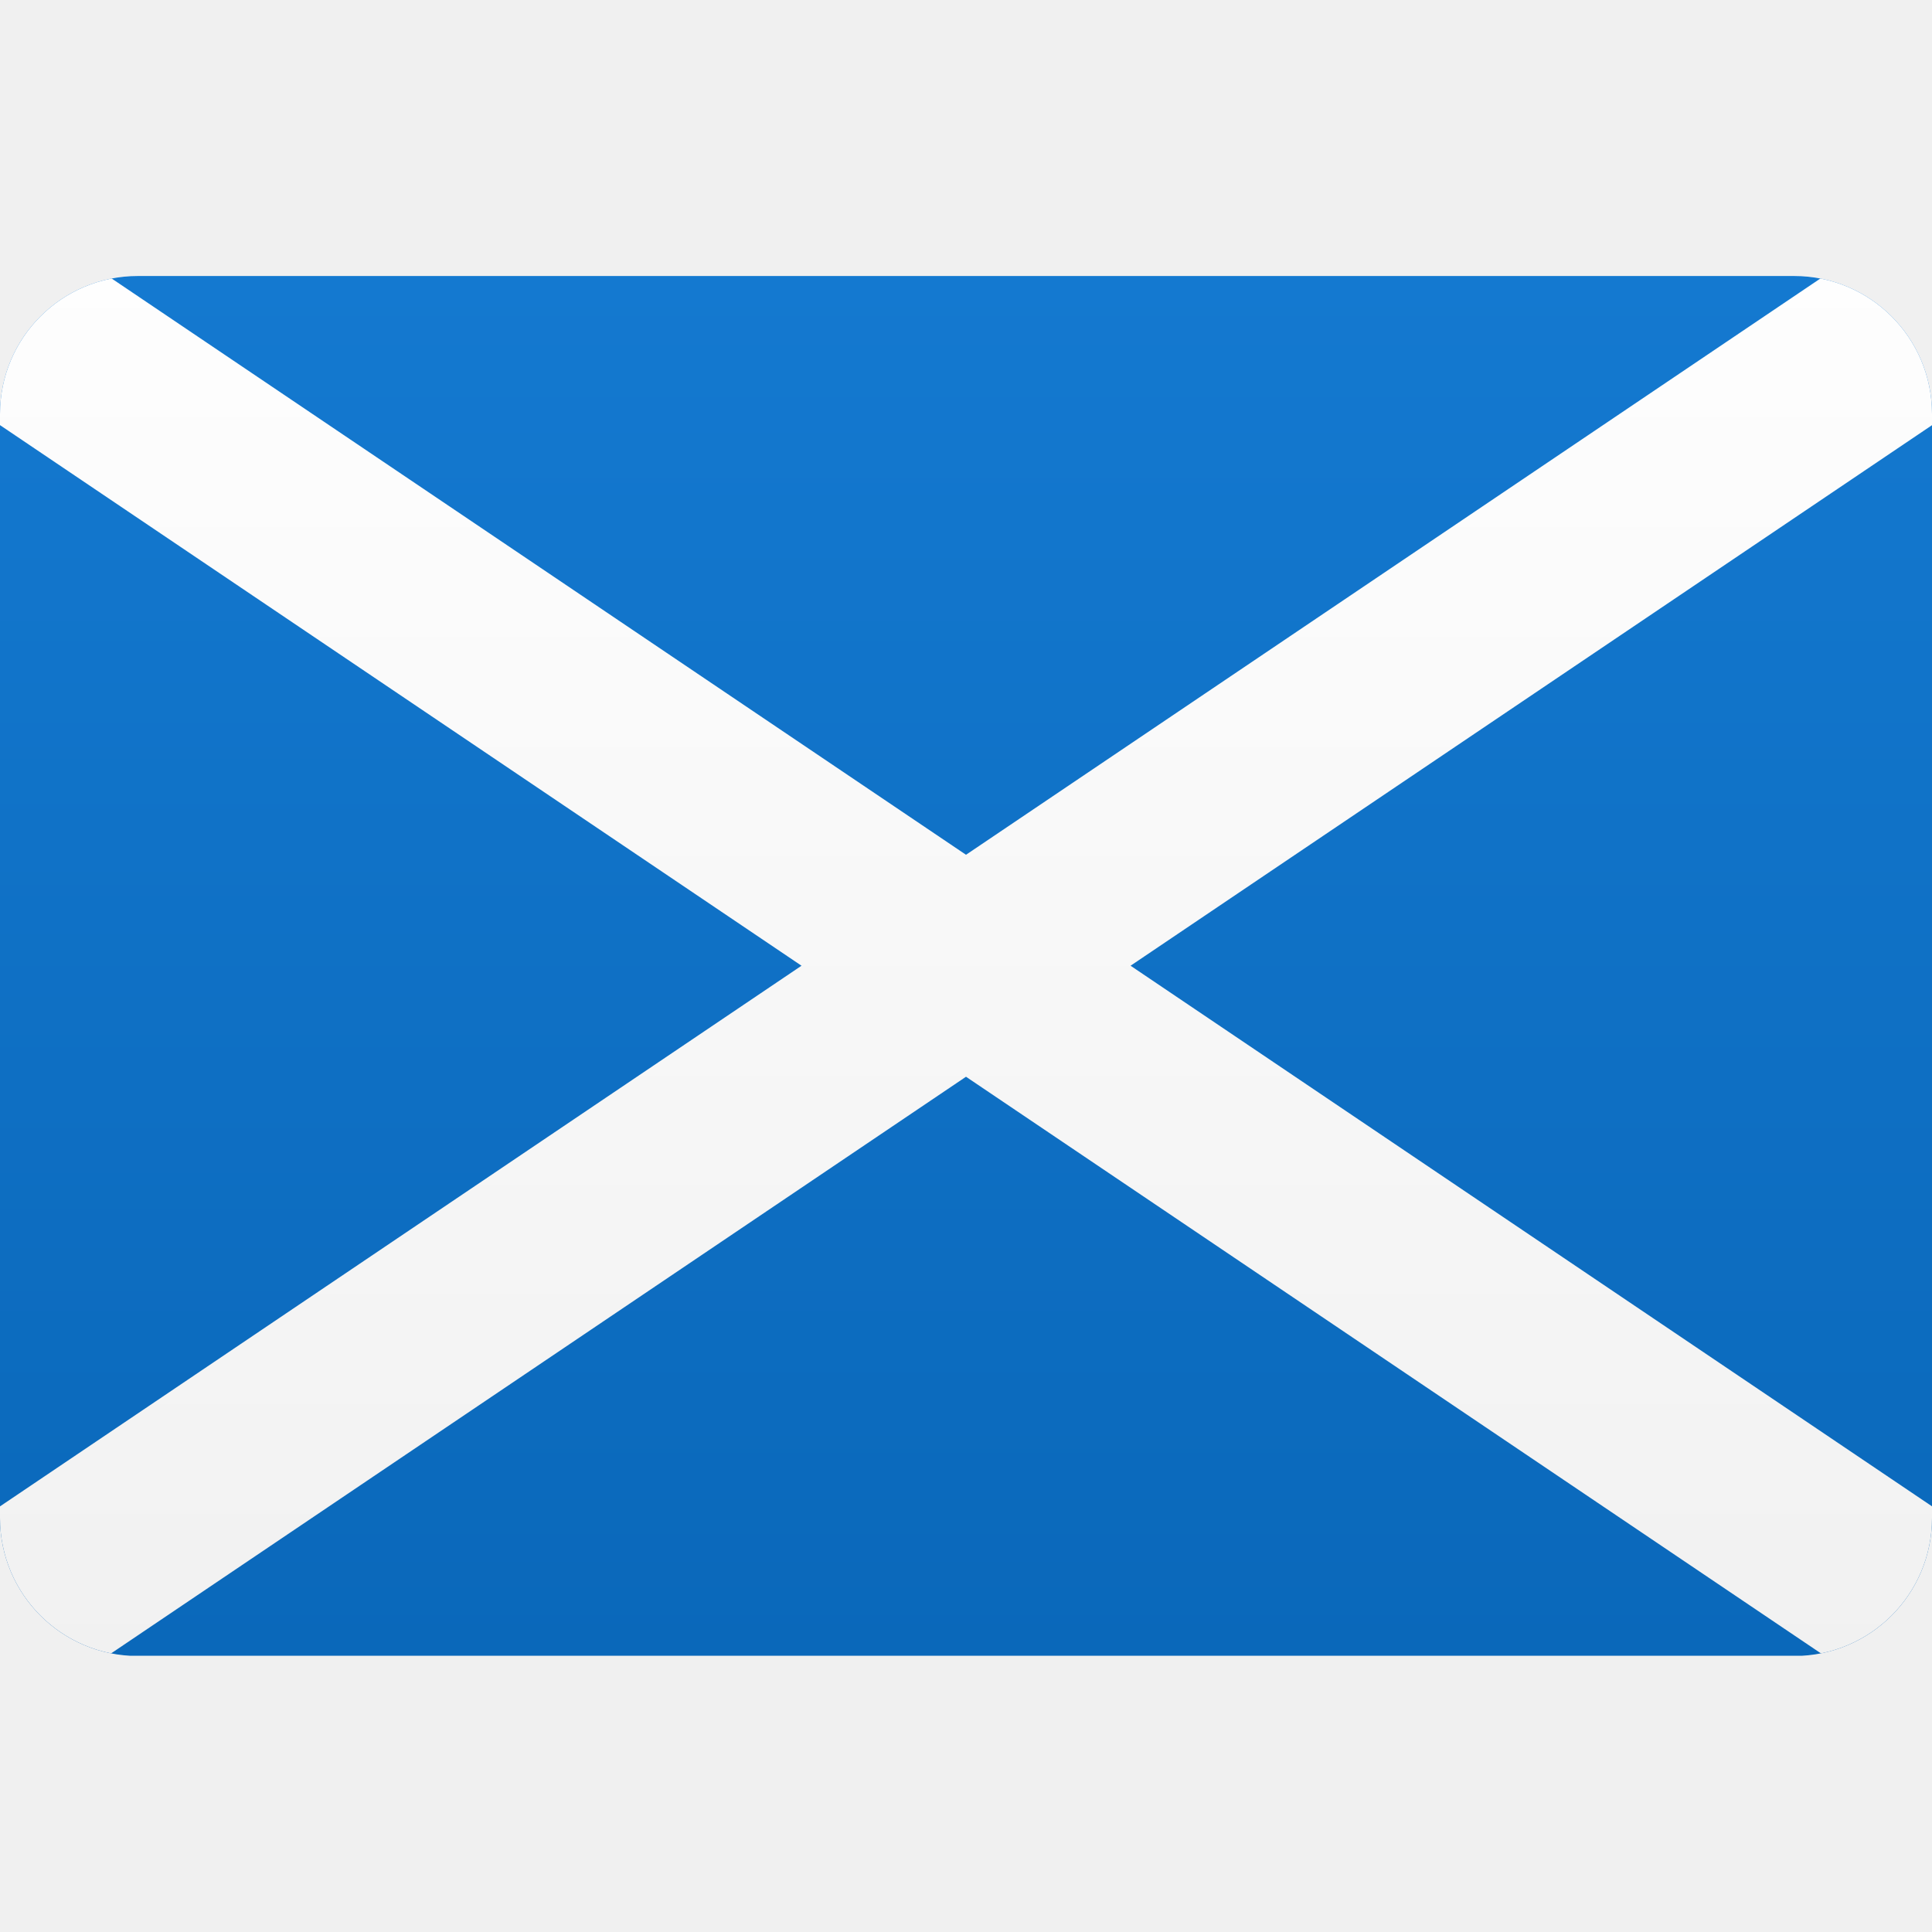
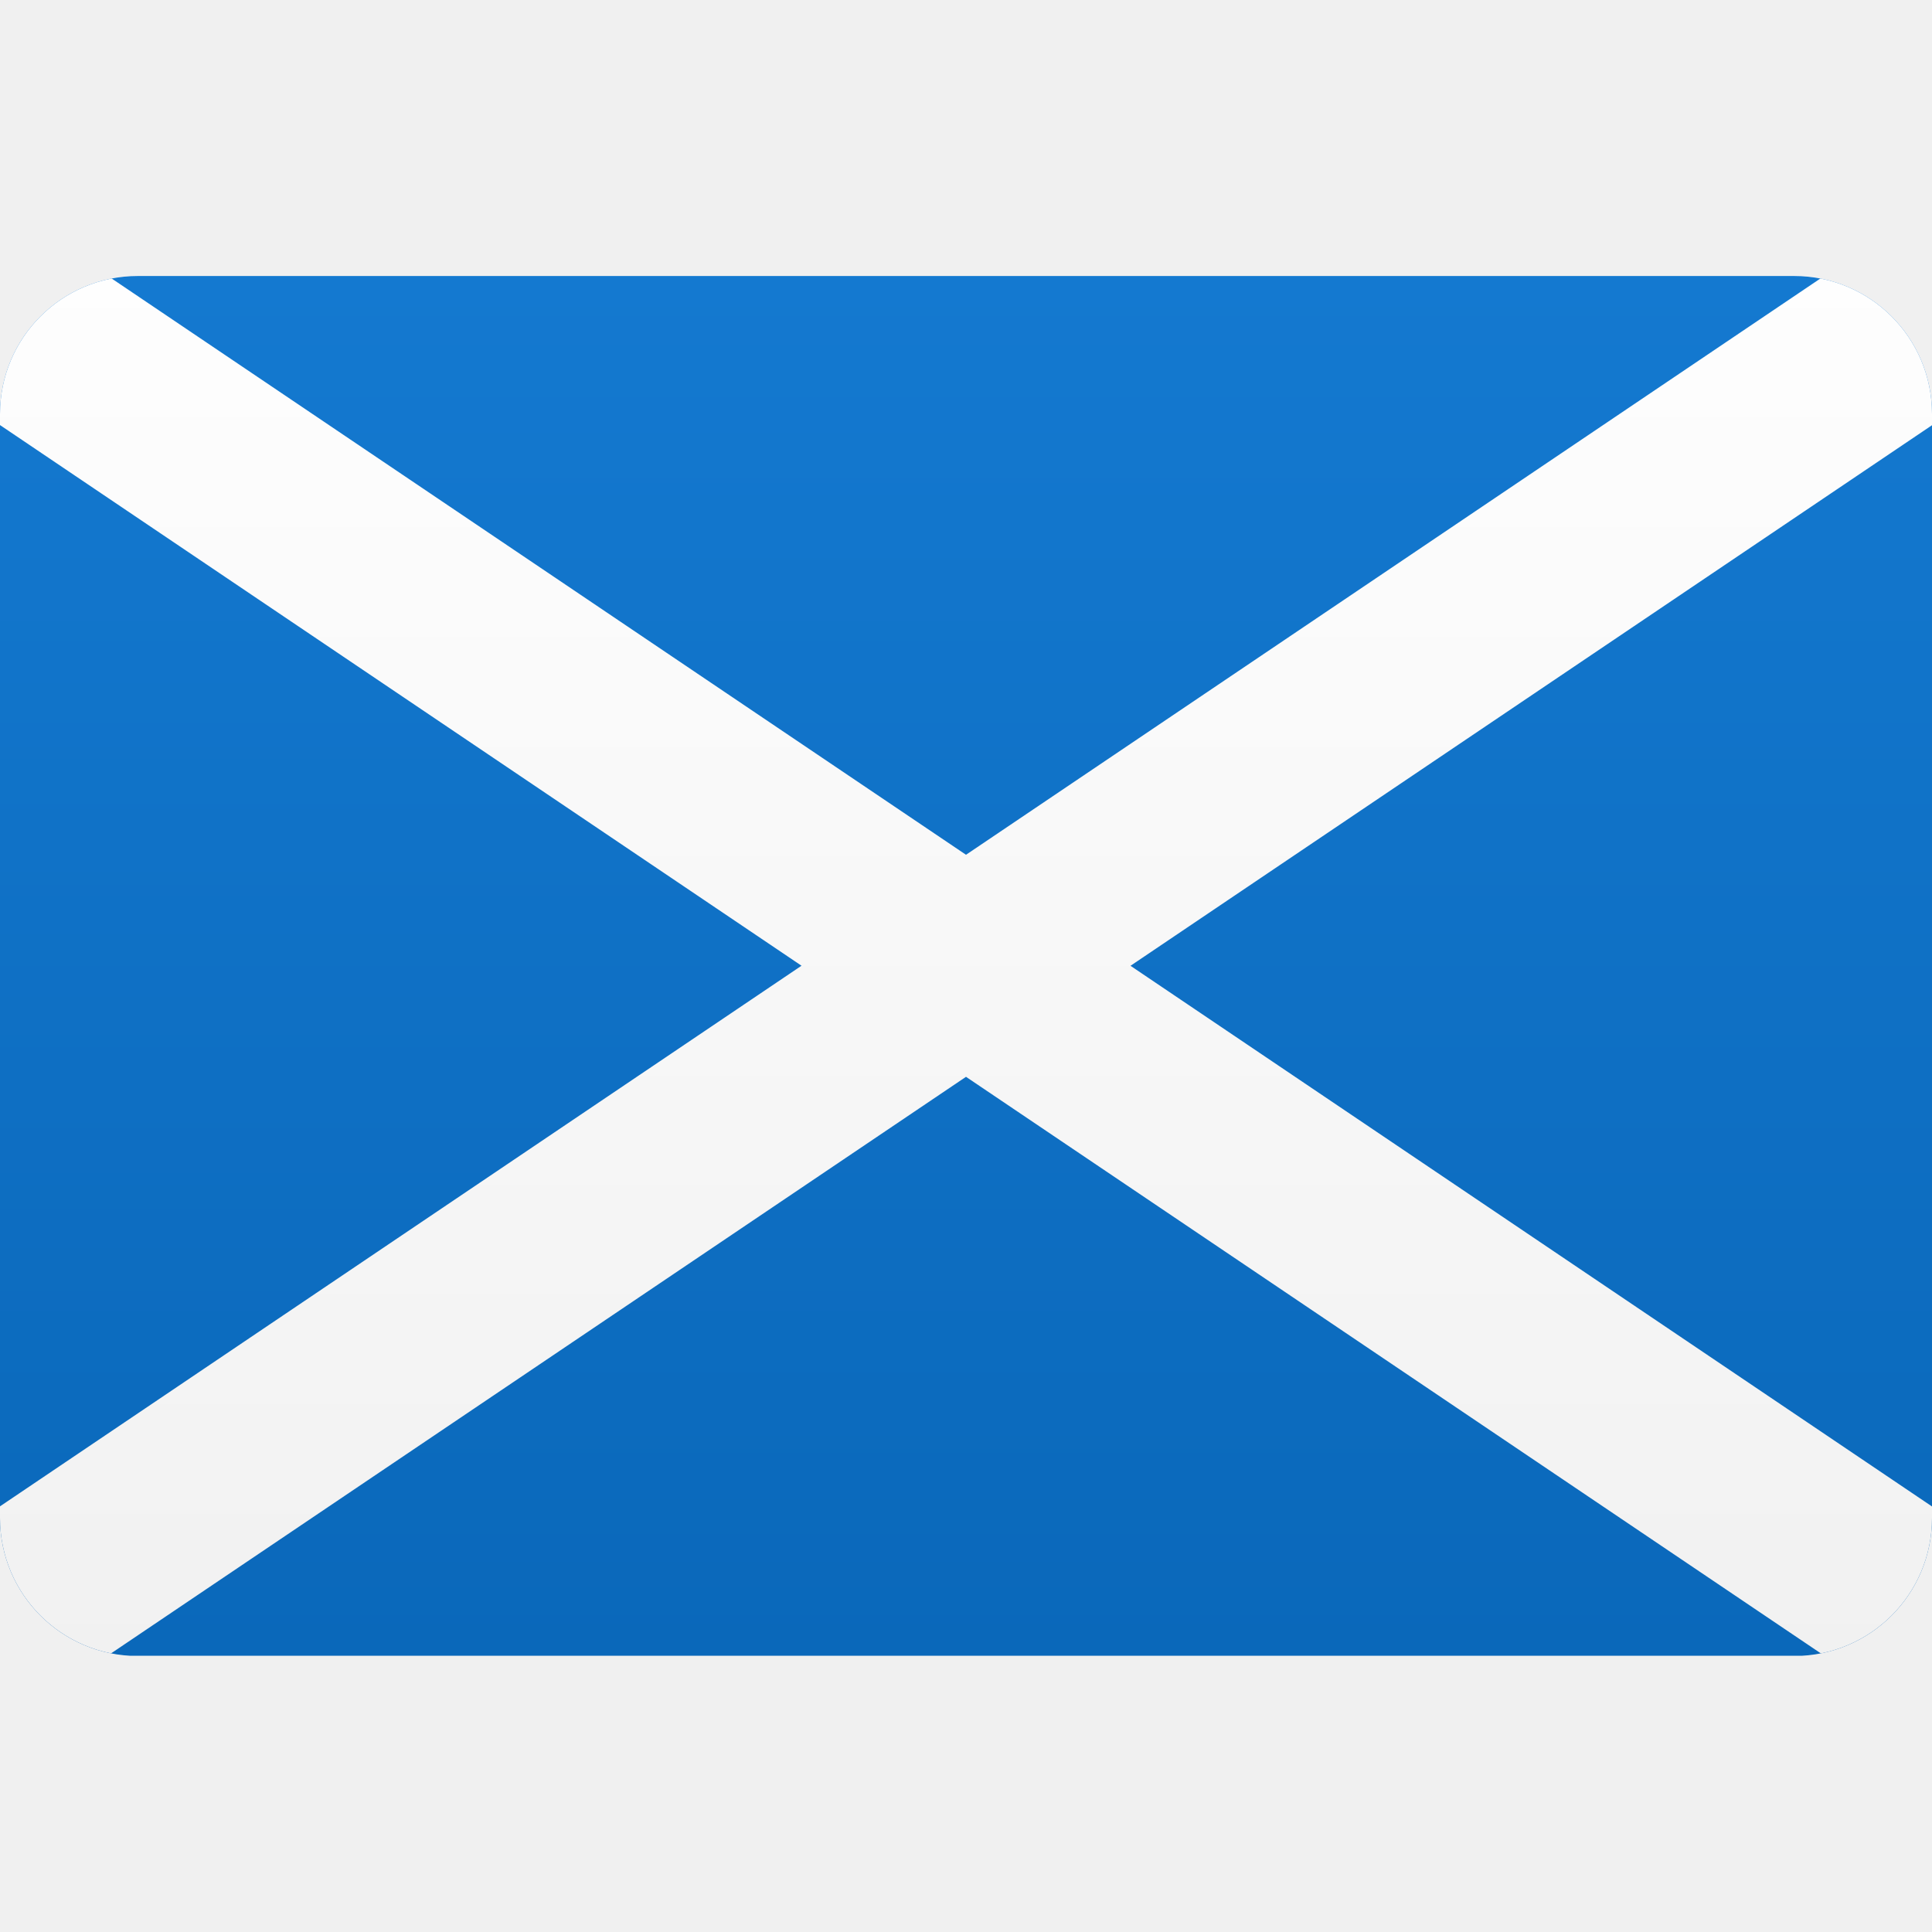
- <svg xmlns="http://www.w3.org/2000/svg" width="800px" height="800px" viewBox="0 -4 28 28" fill="none">
-   <g clip-path="url(#clip0_1310_7612)">
-     <path d="M28 -3.05176e-05H-6.10352e-05V20H28V-3.05176e-05Z" fill="url(#paint0_linear_1310_7612)" />
-     <path d="M28 -0.004H0V19.996H28V-0.004Z" fill="url(#paint1_linear_1310_7612)" />
-     <path fill-rule="evenodd" clip-rule="evenodd" d="M14 8.388L-1.282 -1.92L-2.773 0.291L11.616 9.996L-2.773 19.702L-1.282 21.913L14 11.605L29.283 21.913L30.774 19.702L16.385 9.996L30.774 0.291L29.283 -1.92L14 8.388Z" fill="url(#paint2_linear_1310_7612)" />
+ <svg xmlns="http://www.w3.org/2000/svg" width="800" height="800" fill="none" viewBox="0 -4 28 28">
+   <g clip-path="url(#a)">
+     <path fill="url(#b)" d="M28 0H0v20h28z" />
+     <path fill="url(#c)" d="M28-.004H0v20h28z" />
+     <path fill="url(#d)" fill-rule="evenodd" d="M14 8.388-1.282-1.92-2.773.29l14.389 9.706-14.39 9.706 1.492 2.21L14 11.606l15.283 10.308 1.491-2.21-14.39-9.707L30.775.291 29.283-1.92z" clip-rule="evenodd" />
  </g>
  <defs>
-     <linearGradient id="paint0_linear_1310_7612" x1="14" y1="-3.05176e-05" x2="14" y2="20" gradientUnits="userSpaceOnUse">
-       <stop stop-color="white" />
-       <stop offset="1" stop-color="#F0F0F0" />
+     <linearGradient id="b" x1="14" x2="14" y1="0" y2="20" gradientUnits="userSpaceOnUse">
+       <stop stop-color="#fff" />
+       <stop offset="1" stop-color="#f0f0f0" />
    </linearGradient>
-     <linearGradient id="paint1_linear_1310_7612" x1="14" y1="-0.004" x2="14" y2="19.996" gradientUnits="userSpaceOnUse">
-       <stop stop-color="#1479D0" />
-       <stop offset="1" stop-color="#0A68BA" />
+     <linearGradient id="c" x1="14" x2="14" y1="-.004" y2="19.996" gradientUnits="userSpaceOnUse">
+       <stop stop-color="#1479d0" />
+       <stop offset="1" stop-color="#0a68ba" />
    </linearGradient>
-     <linearGradient id="paint2_linear_1310_7612" x1="14" y1="-1.92" x2="14" y2="21.913" gradientUnits="userSpaceOnUse">
-       <stop stop-color="white" />
-       <stop offset="1" stop-color="#F0F0F0" />
+     <linearGradient id="d" x1="14" x2="14" y1="-1.92" y2="21.913" gradientUnits="userSpaceOnUse">
+       <stop stop-color="#fff" />
+       <stop offset="1" stop-color="#f0f0f0" />
    </linearGradient>
-     <clipPath id="clip0_1310_7612">
-       <rect width="28" height="20" rx="2" fill="white" />
+     <clipPath id="a">
+       <rect width="28" height="20" fill="#fff" rx="2" />
    </clipPath>
  </defs>
</svg>
